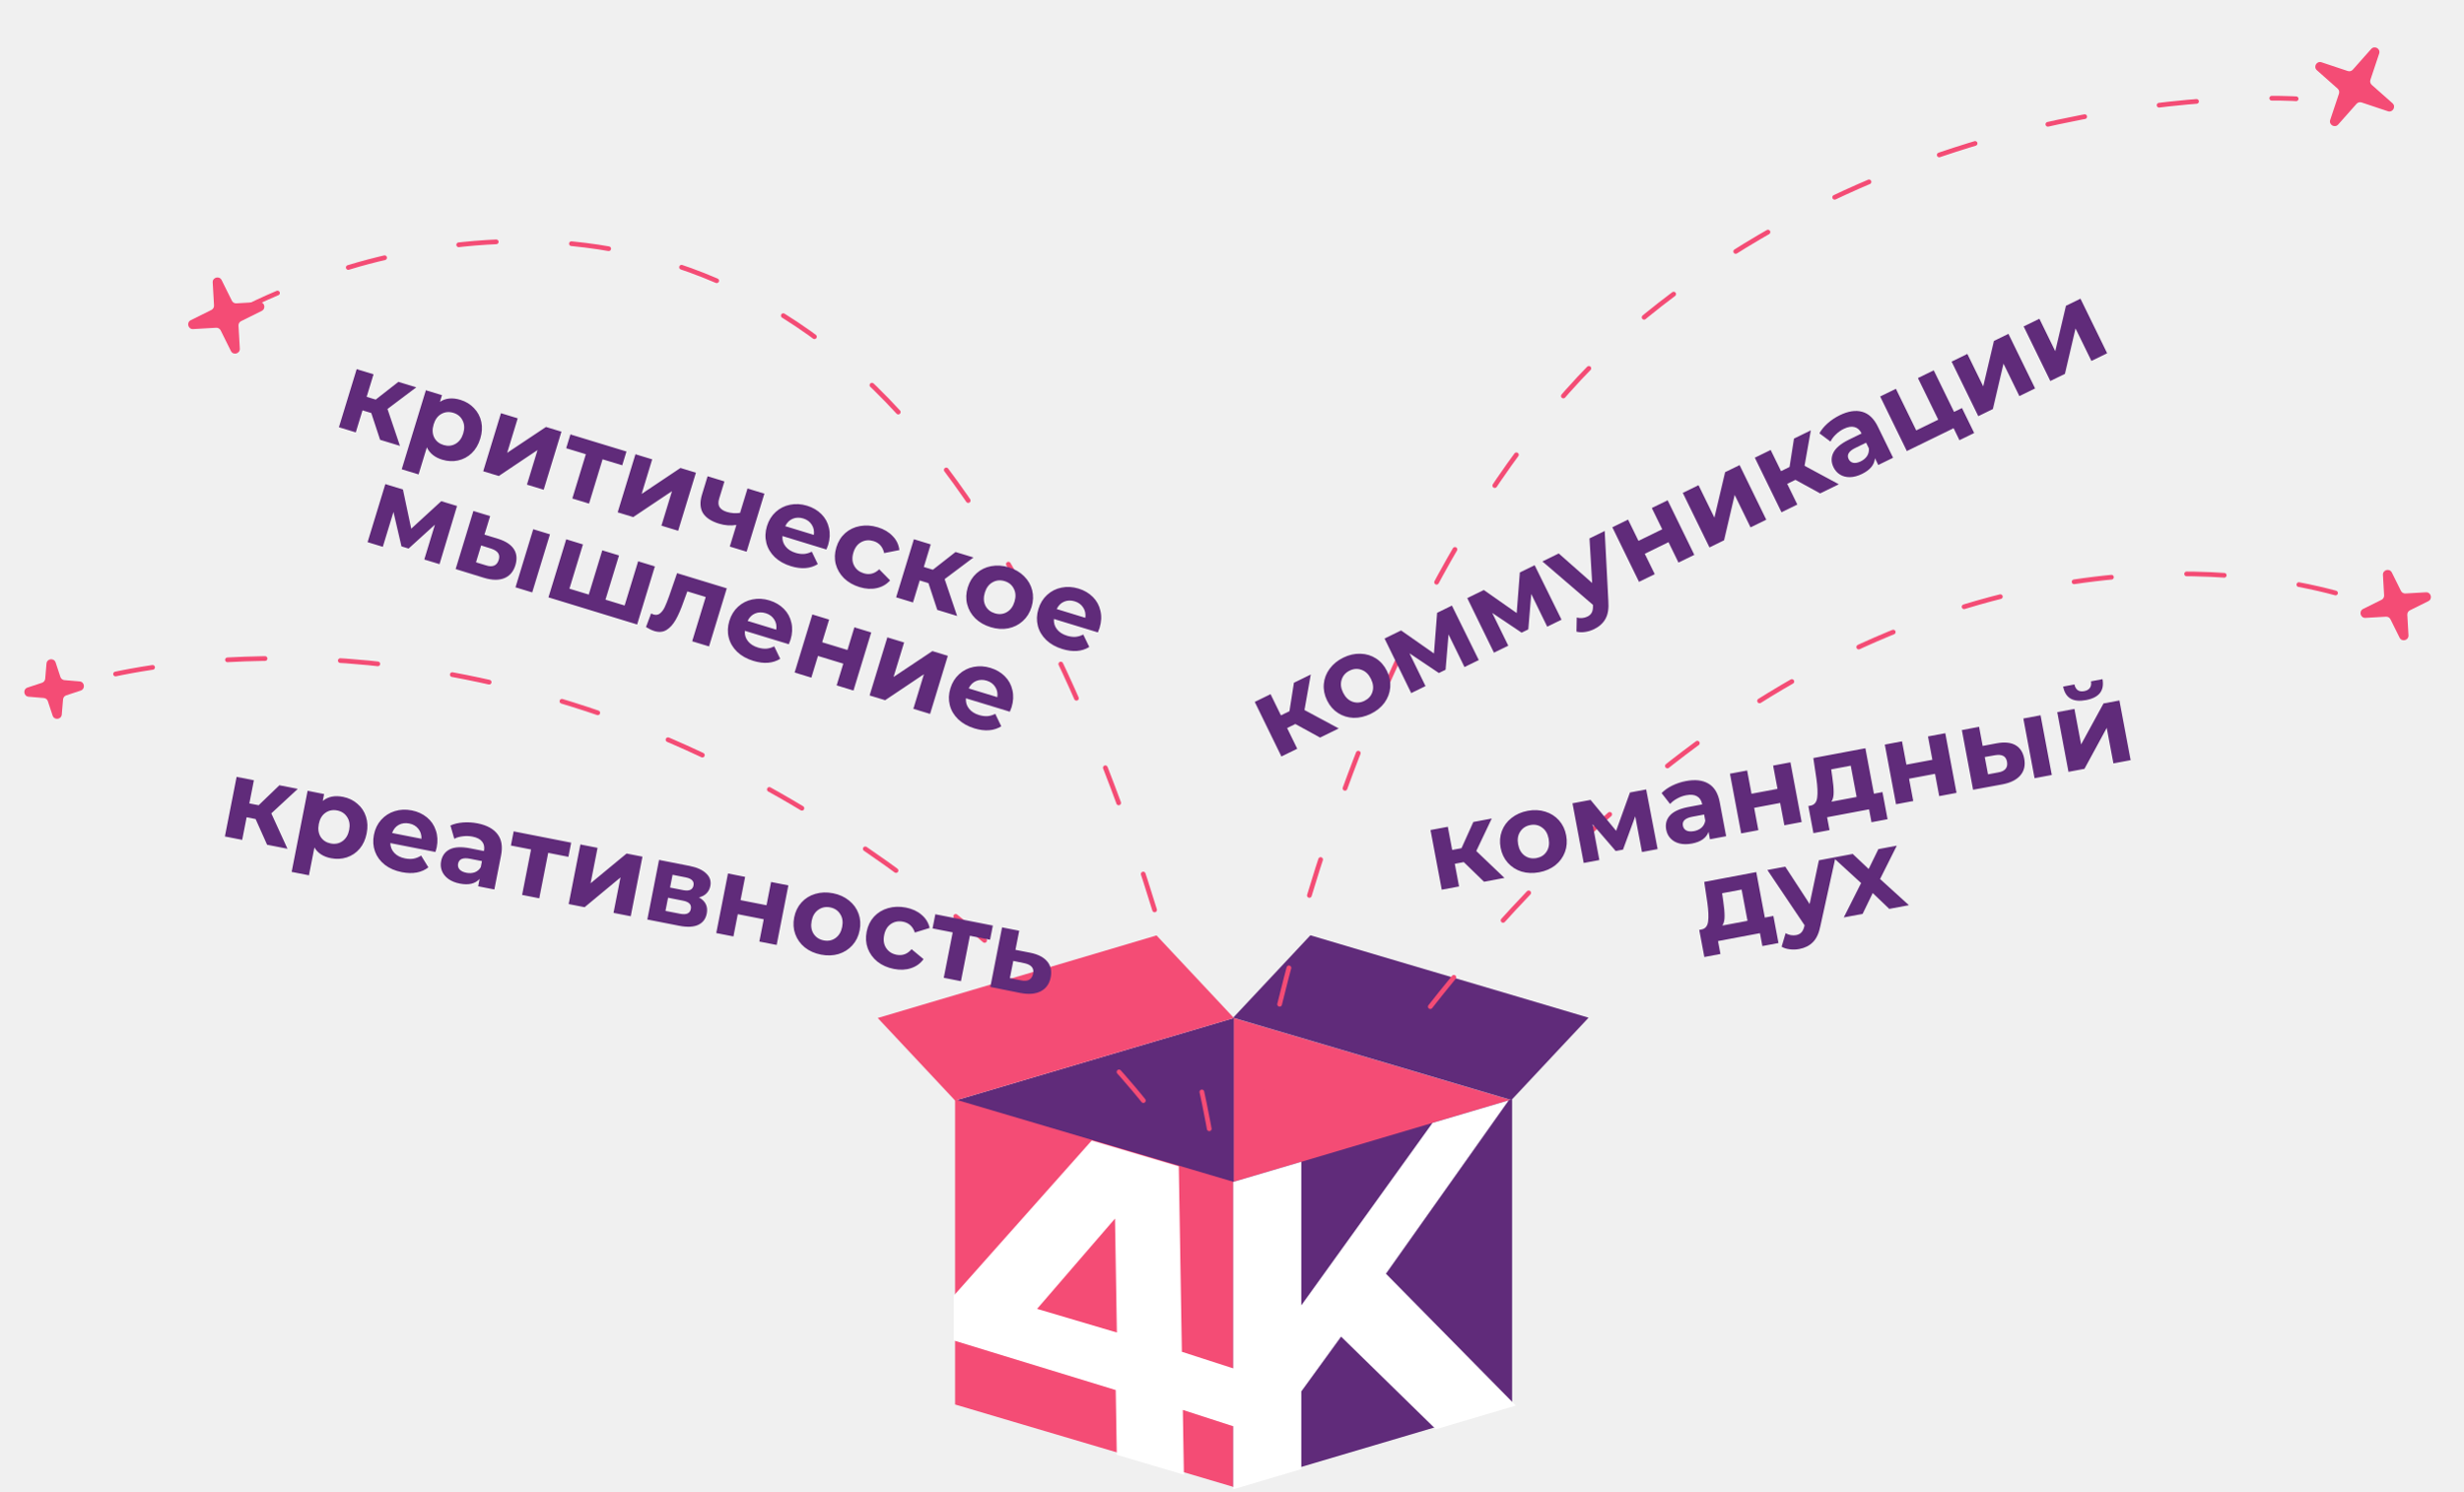
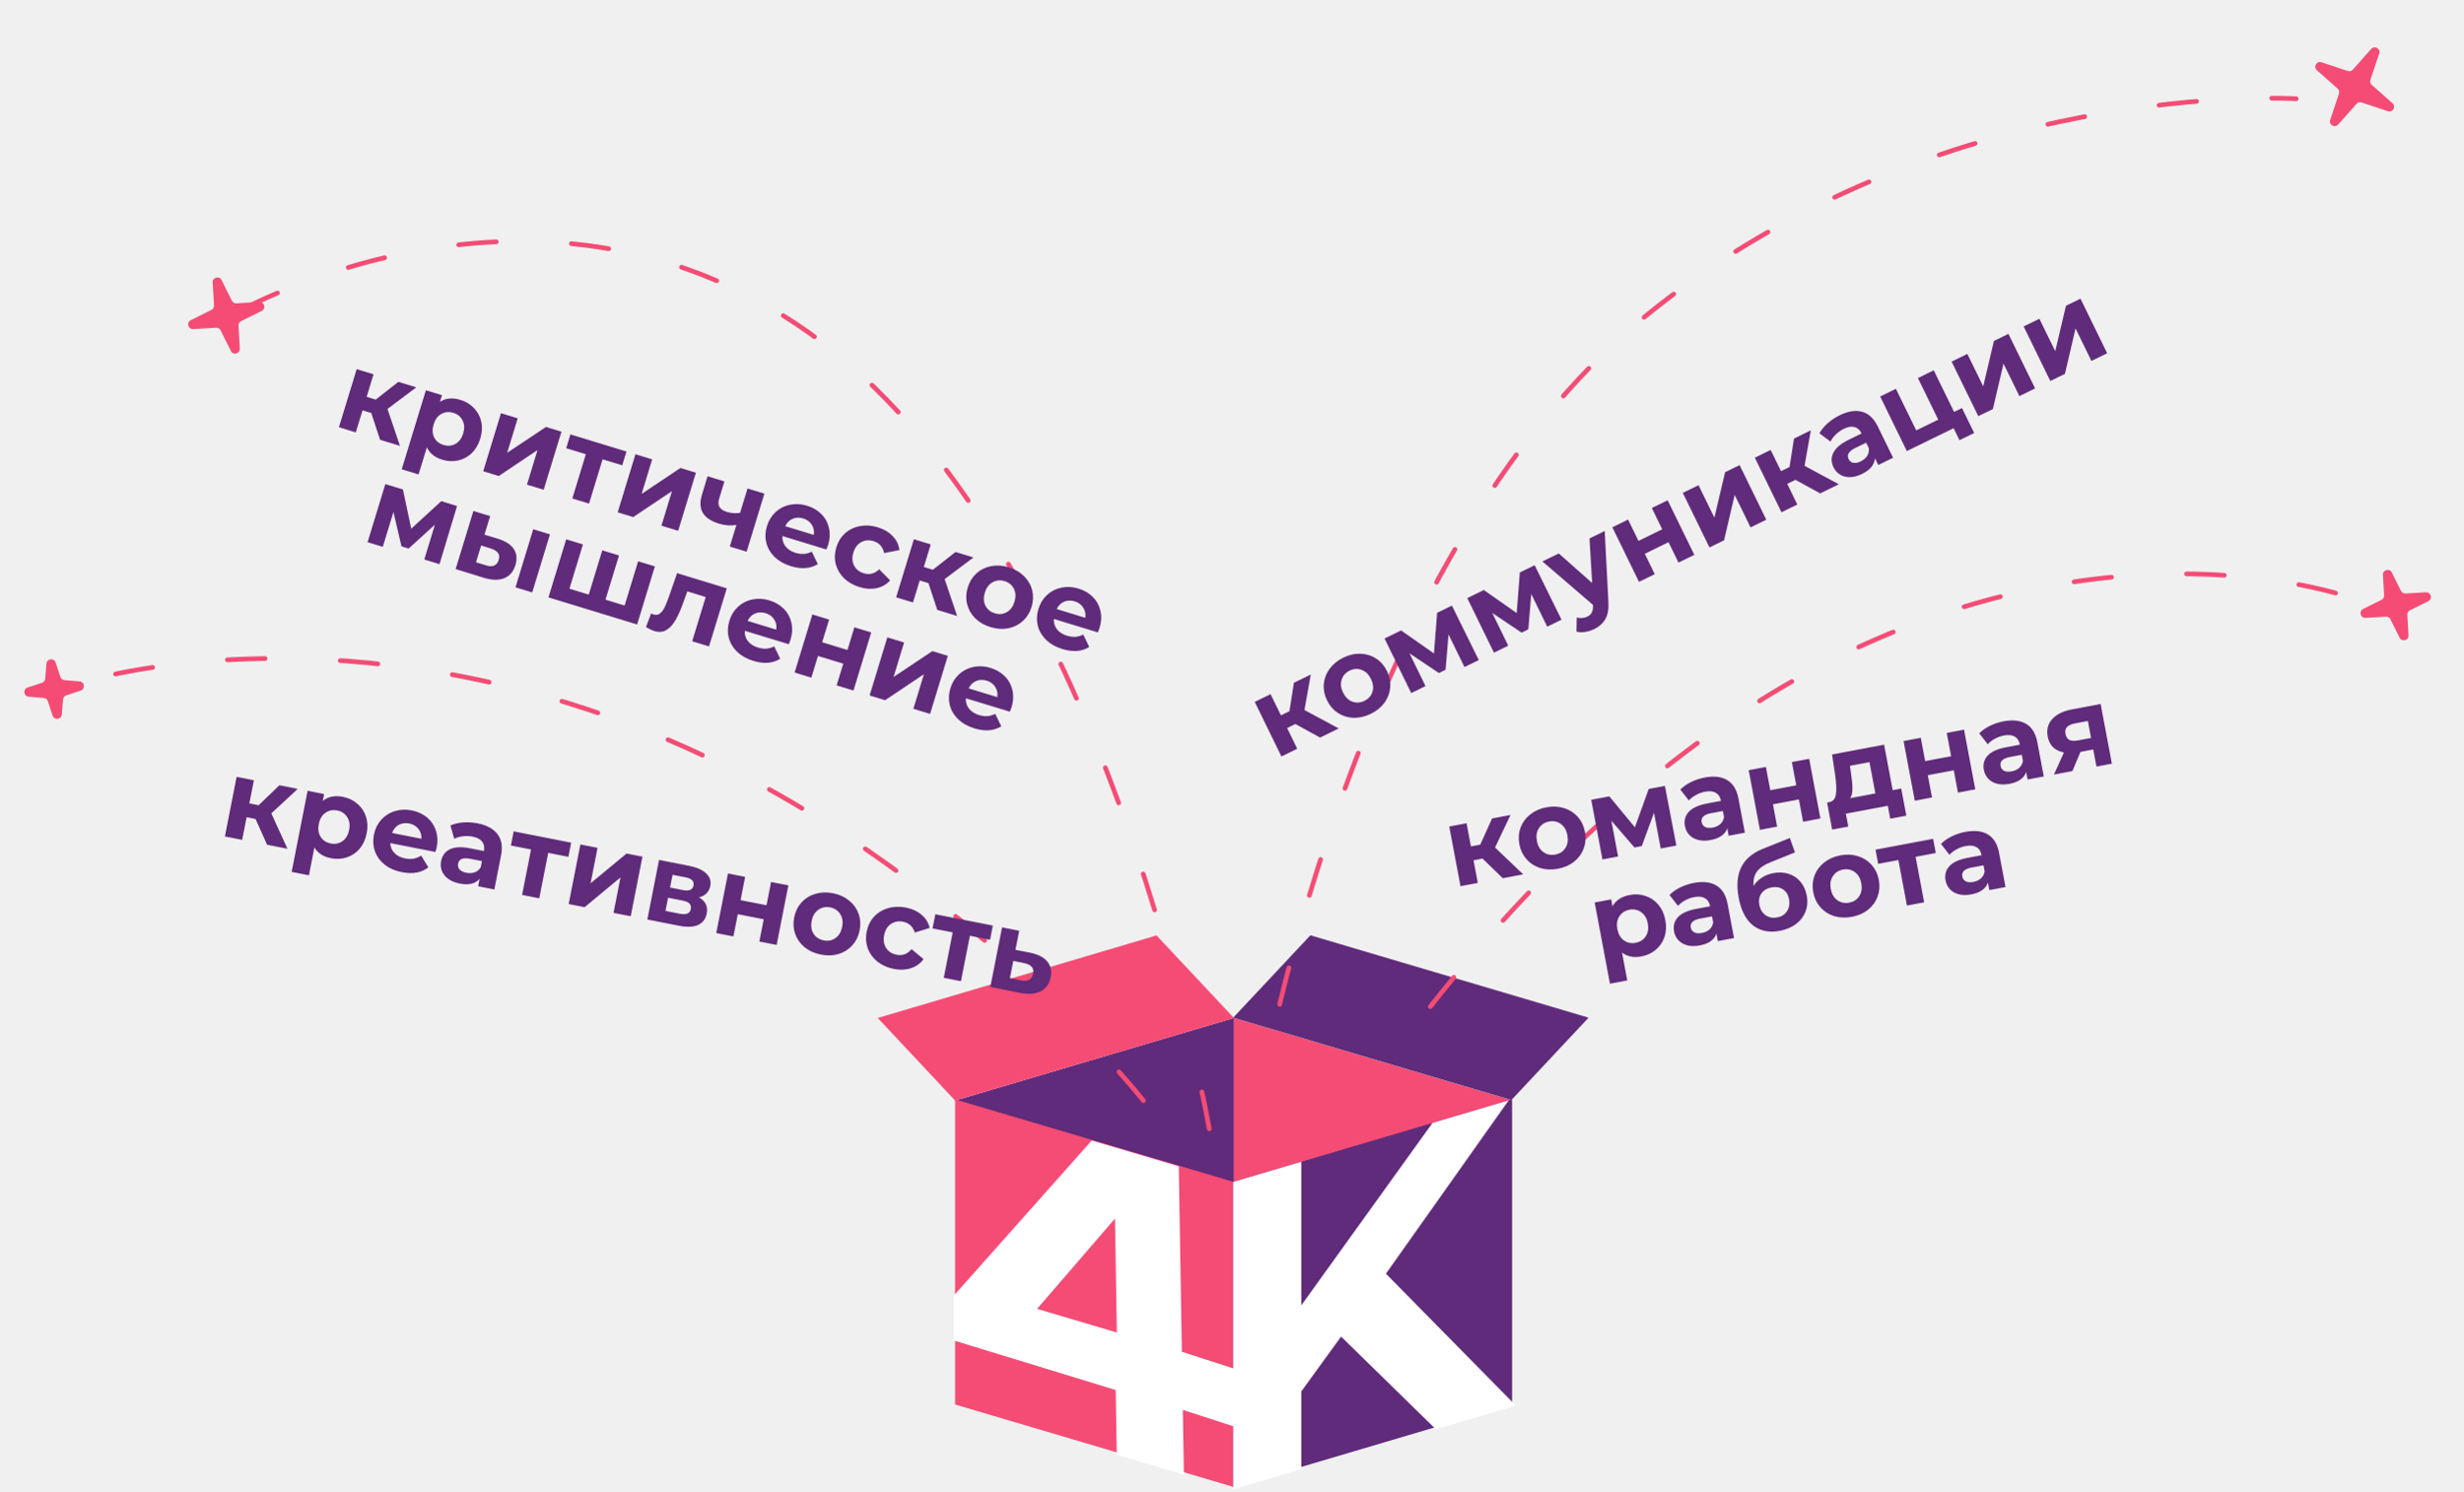
<svg xmlns="http://www.w3.org/2000/svg" width="606" height="367" viewBox="0 0 606 367" fill="none">
  <path d="M235.473 270.752L303.681 250.548V325.207L235.473 345.411V270.752Z" fill="#602B7A" />
  <path d="M234.992 270.611L303.594 290.932V366.021L234.992 345.701V270.611Z" fill="#F44C75" />
  <path d="M303.593 250.573L371.664 270.737V345.256L303.593 325.092V250.573Z" fill="#F44C75" />
  <path d="M234.992 270.887L215.957 250.566L284.558 230.246L303.594 250.567L234.992 270.887Z" fill="#F44C75" />
  <path d="M371.861 270.766L390.854 250.49L322.405 230.215L303.412 250.49L371.861 270.766Z" fill="#602B7A" />
  <path d="M303.422 290.921L372.034 270.597V345.698L303.422 366.022V290.921Z" fill="#602B7A" />
  <path fill-rule="evenodd" clip-rule="evenodd" d="M291.02 347.036L304.429 351.377L304.192 337.065L290.782 332.723L290.025 287.074L268.606 280.729L234.646 318.933L234.646 329.935L274.511 342.146L274.776 358.085L291.284 362.975L291.02 347.036ZM274.332 299.94L255.154 322.169L274.796 327.988L274.332 299.94Z" fill="white" />
  <path d="M320.174 342.477L329.96 328.988L353.28 351.796L372.957 345.968L340.995 313.509L371.187 270.852L352.448 276.403L320.174 321.297V285.963L303.412 290.928V366.568L320.174 361.603V342.477Z" fill="white" />
  <path d="M583.407 12.053C584.243 11.11 585.77 11.992 585.371 13.187L583.214 19.653C583.068 20.093 583.198 20.578 583.545 20.886L588.645 25.407C589.588 26.242 588.706 27.77 587.511 27.371L581.046 25.214C580.606 25.067 580.121 25.197 579.813 25.544L575.292 30.645C574.456 31.588 572.929 30.706 573.327 29.511L575.484 23.045C575.631 22.605 575.501 22.12 575.154 21.813L570.053 17.292C569.11 16.456 569.992 14.928 571.188 15.327L577.653 17.484C578.093 17.631 578.578 17.501 578.886 17.154L583.407 12.053Z" fill="#F44C75" />
  <path d="M11.436 163.333C11.542 162.077 13.294 161.871 13.689 163.068L14.86 166.616C15.006 167.057 15.4 167.368 15.862 167.407L19.586 167.722C20.841 167.828 21.048 169.58 19.851 169.975L16.302 171.146C15.862 171.292 15.551 171.686 15.512 172.148L15.197 175.872C15.091 177.127 13.339 177.334 12.944 176.137L11.773 172.588C11.627 172.148 11.233 171.837 10.771 171.798L7.047 171.483C5.792 171.377 5.585 169.625 6.782 169.23L10.33 168.058C10.771 167.913 11.082 167.519 11.121 167.057L11.436 163.333Z" fill="#F44C75" />
  <path d="M586.297 141.502C586.224 140.244 587.929 139.792 588.489 140.92L590.733 145.439C590.94 145.854 591.374 146.106 591.837 146.08L596.873 145.789C598.131 145.716 598.584 147.421 597.455 147.981L592.937 150.225C592.521 150.431 592.269 150.866 592.296 151.329L592.587 156.365C592.66 157.623 590.955 158.075 590.394 156.947L588.15 152.429C587.944 152.013 587.51 151.761 587.047 151.788L582.01 152.079C580.752 152.151 580.3 150.447 581.428 149.886L585.947 147.642C586.362 147.436 586.614 147.002 586.588 146.539L586.297 141.502Z" fill="#F44C75" />
  <path d="M52.331 69.516C52.258 68.258 53.963 67.806 54.524 68.934L57.047 74.014C57.253 74.43 57.687 74.682 58.15 74.655L63.813 74.328C65.071 74.255 65.523 75.96 64.395 76.52L59.315 79.043C58.899 79.25 58.647 79.684 58.674 80.147L59.001 85.81C59.074 87.067 57.369 87.52 56.808 86.391L54.285 81.311C54.079 80.896 53.645 80.644 53.182 80.67L47.519 80.998C46.261 81.07 45.809 79.365 46.938 78.805L52.018 76.282C52.433 76.076 52.685 75.641 52.658 75.178L52.331 69.516Z" fill="#F44C75" />
  <path d="M335.727 270.343C335.727 270.343 382.863 194.643 454.967 160.363C525.586 126.791 579.996 147.629 579.996 147.629" stroke="#F44C75" stroke-width="1.158" stroke-linecap="round" stroke-linejoin="round" stroke-dasharray="9.26 18.52" />
  <path d="M281.315 270.896C281.315 270.896 231.275 207.09 154.728 178.196C79.759 149.898 21.996 167.462 21.996 167.462" stroke="#F44C75" stroke-width="1.158" stroke-linecap="round" stroke-linejoin="round" stroke-dasharray="9.26 18.52" />
  <path d="M309.1 274.369C309.1 274.369 330.95 137.852 405.105 77.606C477.731 18.602 564.946 24.311 564.946 24.311" stroke="#F44C75" stroke-width="1.158" stroke-linecap="round" stroke-linejoin="round" stroke-dasharray="9.26 18.52" />
  <path d="M297.523 277.842C297.523 277.842 273.331 138.301 202.593 84.51C133.314 31.828 55.568 78.333 55.568 78.333" stroke="#F44C75" stroke-width="1.158" stroke-linecap="round" stroke-linejoin="round" stroke-dasharray="9.26 18.52" />
  <path d="M62.882 201.592L60.674 201.158L59.58 206.719L55.327 205.883L58.213 191.216L62.465 192.053L61.344 197.75L63.635 198.201L68.736 193.286L73.261 194.176L66.752 200.202L70.73 208.913L65.714 207.926L62.882 201.592ZM84.389 196.139C85.752 196.407 86.925 196.968 87.909 197.822C88.914 198.662 89.622 199.717 90.033 200.987C90.447 202.239 90.506 203.619 90.209 205.128C89.912 206.636 89.333 207.9 88.472 208.92C87.614 209.922 86.559 210.63 85.307 211.044C84.077 211.444 82.781 211.51 81.418 211.242C79.546 210.874 78.19 209.993 77.35 208.601L76.004 215.444L71.751 214.607L75.677 194.652L79.739 195.451L79.406 197.141C80.71 196.076 82.371 195.742 84.389 196.139ZM81.368 207.608C82.458 207.822 83.42 207.634 84.254 207.043C85.109 206.437 85.659 205.516 85.902 204.28C86.145 203.044 85.984 201.993 85.418 201.127C84.874 200.246 84.056 199.698 82.966 199.484C81.876 199.269 80.903 199.465 80.047 200.07C79.214 200.661 78.675 201.575 78.432 202.811C78.189 204.047 78.34 205.105 78.883 205.986C79.449 206.853 80.277 207.393 81.368 207.608ZM107.437 208.573C107.426 208.628 107.324 209.004 107.13 209.702L96.034 207.52C96.056 208.468 96.387 209.278 97.028 209.952C97.67 210.626 98.545 211.072 99.654 211.29C100.417 211.44 101.111 211.463 101.735 211.359C102.382 211.241 103.007 210.987 103.613 210.596L105.393 213.495C103.701 214.804 101.528 215.198 98.874 214.676C97.22 214.351 95.82 213.745 94.673 212.858C93.529 211.954 92.725 210.861 92.259 209.58C91.794 208.299 91.704 206.932 91.99 205.478C92.273 204.042 92.863 202.818 93.761 201.805C94.68 200.778 95.793 200.063 97.1 199.659C98.428 199.24 99.828 199.176 101.3 199.466C102.736 199.748 103.975 200.313 105.016 201.16C106.058 202.006 106.791 203.076 107.217 204.368C107.664 205.645 107.737 207.047 107.437 208.573ZM100.694 202.688C99.731 202.499 98.869 202.612 98.107 203.029C97.346 203.445 96.799 204.112 96.468 205.028L103.692 206.449C103.729 205.494 103.474 204.679 102.927 204.005C102.384 203.313 101.64 202.874 100.694 202.688ZM117.492 202.651C119.763 203.098 121.401 203.986 122.404 205.316C123.411 206.628 123.7 208.375 123.271 210.556L121.624 218.925L117.644 218.142L118.003 216.315C116.935 217.521 115.311 217.91 113.13 217.48C112.003 217.259 111.059 216.875 110.298 216.329C109.556 215.786 109.032 215.136 108.728 214.378C108.425 213.619 108.357 212.813 108.525 211.959C108.793 210.596 109.513 209.624 110.684 209.042C111.874 208.465 113.541 208.387 115.686 208.809L119.066 209.474C119.248 208.547 119.106 207.782 118.639 207.181C118.176 206.561 117.381 206.141 116.254 205.919C115.473 205.765 114.675 205.74 113.862 205.845C113.07 205.934 112.37 206.136 111.76 206.451L110.818 203.179C111.729 202.773 112.769 202.524 113.938 202.433C115.126 202.346 116.31 202.419 117.492 202.651ZM114.756 214.827C115.483 214.97 116.161 214.934 116.789 214.717C117.42 214.483 117.918 214.062 118.283 213.454L118.578 211.954L115.661 211.381C113.916 211.037 112.931 211.438 112.706 212.583C112.599 213.128 112.722 213.606 113.076 214.015C113.451 214.41 114.011 214.681 114.756 214.827ZM139.84 210.898L134.878 209.922L132.679 221.1L128.454 220.268L130.653 209.091L125.691 208.115L126.377 204.626L140.526 207.409L139.84 210.898ZM142.793 207.855L147.019 208.686L145.303 217.41L154.161 210.091L158.06 210.858L155.174 225.525L150.949 224.694L152.665 215.97L143.834 223.294L139.908 222.522L142.793 207.855ZM171.974 220.873C173.586 221.794 174.221 223.127 173.878 224.872C173.617 226.199 172.915 227.127 171.772 227.658C170.63 228.188 169.068 228.258 167.087 227.868L159.263 226.329L162.148 211.662L169.645 213.137C171.481 213.498 172.85 214.117 173.754 214.993C174.661 215.851 174.997 216.88 174.761 218.08C174.618 218.807 174.3 219.414 173.807 219.903C173.337 220.376 172.726 220.7 171.974 220.873ZM164.861 218.454L168.078 219.087C169.568 219.38 170.417 219 170.625 217.946C170.828 216.91 170.185 216.245 168.695 215.952L165.478 215.319L164.861 218.454ZM167.301 224.909C168.864 225.217 169.751 224.834 169.962 223.762C170.073 223.198 169.971 222.754 169.658 222.428C169.348 222.084 168.802 221.835 168.021 221.681L164.368 220.962L163.73 224.206L167.301 224.909ZM179.107 214.999L183.332 215.83L182.206 221.555L188.585 222.81L189.711 217.085L193.964 217.922L191.079 232.588L186.826 231.752L187.904 226.272L181.525 225.017L180.447 230.497L176.221 229.665L179.107 214.999ZM201.977 234.959C200.432 234.655 199.105 234.063 197.994 233.184C196.905 232.29 196.128 231.203 195.662 229.922C195.197 228.641 195.107 227.274 195.393 225.82C195.679 224.366 196.28 223.134 197.196 222.125C198.112 221.116 199.241 220.413 200.584 220.017C201.949 219.606 203.404 219.552 204.948 219.856C206.493 220.16 207.81 220.759 208.899 221.652C209.992 222.528 210.771 223.606 211.236 224.887C211.701 226.168 211.791 227.535 211.505 228.989C211.219 230.443 210.618 231.675 209.702 232.684C208.786 233.693 207.655 234.405 206.309 234.82C204.966 235.216 203.522 235.263 201.977 234.959ZM202.664 231.469C203.754 231.684 204.716 231.496 205.55 230.904C206.405 230.299 206.955 229.378 207.198 228.142C207.441 226.906 207.279 225.855 206.714 224.989C206.17 224.108 205.352 223.56 204.262 223.345C203.171 223.131 202.198 223.326 201.343 223.932C200.491 224.52 199.944 225.431 199.701 226.667C199.458 227.903 199.617 228.963 200.179 229.848C200.745 230.714 201.573 231.255 202.664 231.469ZM219.924 238.489C218.361 238.182 217.015 237.587 215.886 236.704C214.779 235.806 213.983 234.716 213.5 233.431C213.034 232.15 212.945 230.783 213.231 229.329C213.517 227.875 214.118 226.643 215.033 225.634C215.967 224.629 217.115 223.929 218.476 223.536C219.859 223.129 221.332 223.079 222.895 223.386C224.439 223.69 225.72 224.282 226.736 225.161C227.774 226.026 228.439 227.11 228.73 228.414L225.083 229.537C224.584 228.042 223.617 227.153 222.181 226.87C221.072 226.652 220.083 226.835 219.213 227.419C218.343 228.003 217.785 228.922 217.538 230.176C217.291 231.43 217.46 232.492 218.044 233.362C218.628 234.232 219.474 234.776 220.583 234.994C222.037 235.28 223.269 234.824 224.278 233.626L227.223 236.074C226.467 237.134 225.443 237.876 224.151 238.302C222.878 238.731 221.468 238.793 219.924 238.489ZM243.589 231.308L238.627 230.332L236.428 241.51L232.203 240.678L234.402 229.501L229.44 228.525L230.126 225.035L244.275 227.819L243.589 231.308ZM253.553 234.514C255.458 234.908 256.835 235.632 257.685 236.686C258.538 237.723 258.813 239.013 258.509 240.558C258.191 242.176 257.37 243.326 256.046 244.01C254.744 244.679 253.066 244.811 251.012 244.407L243.657 242.932L246.542 228.265L250.768 229.096L249.845 233.785L253.553 234.514ZM251.226 241.306C252.04 241.485 252.701 241.436 253.209 241.158C253.716 240.88 254.042 240.378 254.185 239.651C254.324 238.942 254.208 238.381 253.836 237.968C253.483 237.559 252.89 237.263 252.057 237.08L249.309 236.511L248.472 240.764L251.226 241.306Z" fill="#602B7A" />
  <path d="M318.708 178.209L316.686 179.197L319.174 184.29L315.279 186.192L308.718 172.761L312.613 170.859L315.162 176.076L317.259 175.052L318.355 168.054L322.499 166.029L320.952 174.763L329.384 179.302L324.791 181.546L318.708 178.209ZM337.271 175.697C335.856 176.388 334.441 176.718 333.024 176.689C331.617 176.634 330.34 176.237 329.196 175.498C328.051 174.758 327.154 173.723 326.503 172.391C325.853 171.06 325.588 169.715 325.708 168.358C325.828 167 326.304 165.758 327.134 164.631C327.973 163.479 329.1 162.557 330.515 161.866C331.929 161.175 333.341 160.857 334.748 160.911C336.148 160.949 337.42 161.338 338.565 162.077C339.709 162.817 340.607 163.852 341.257 165.184C341.908 166.515 342.173 167.86 342.053 169.217C341.932 170.575 341.461 171.825 340.639 172.969C339.808 174.096 338.686 175.006 337.271 175.697ZM335.71 172.501C336.709 172.013 337.361 171.282 337.669 170.307C337.984 169.308 337.866 168.242 337.313 167.111C336.76 165.979 335.997 165.239 335.022 164.89C334.056 164.517 333.074 164.574 332.076 165.062C331.077 165.549 330.42 166.293 330.104 167.293C329.78 168.275 329.895 169.333 330.448 170.464C331.001 171.596 331.768 172.345 332.751 172.71C333.725 173.059 334.711 172.989 335.71 172.501ZM360.323 164.188L356.396 156.15L355.67 164.853L354.022 165.658L346.798 160.808L350.737 168.871L347.217 170.591L340.655 157.16L344.725 155.172L352.811 160.838L353.587 150.842L357.232 149.062L363.843 162.469L360.323 164.188ZM380.68 154.244L376.753 146.205L376.027 154.909L374.379 155.714L367.154 150.863L371.094 158.927L367.574 160.646L361.012 147.215L365.082 145.227L373.168 150.894L373.944 140.898L377.589 139.117L384.2 152.524L380.68 154.244ZM394.825 130.697L395.723 147.916C395.863 149.764 395.63 151.229 395.023 152.308C394.434 153.38 393.498 154.228 392.216 154.854C391.517 155.196 390.774 155.425 389.986 155.542C389.198 155.659 388.494 155.632 387.874 155.46L387.943 151.994C388.373 152.114 388.816 152.156 389.272 152.118C389.744 152.073 390.172 151.957 390.555 151.77C391.088 151.51 391.455 151.165 391.658 150.736C391.869 150.324 391.961 149.753 391.935 149.024L391.924 148.875L379.497 138.185L383.516 136.222L391.737 143.493L391.081 132.527L394.825 130.697ZM396.704 129.78L400.574 127.889L403.135 133.132L408.977 130.278L406.415 125.036L410.31 123.133L416.871 136.564L412.977 138.467L410.525 133.449L404.684 136.302L407.135 141.32L403.265 143.211L396.704 129.78ZM414.038 121.312L417.908 119.422L421.81 127.41L424.448 116.226L428.018 114.483L434.579 127.914L430.71 129.804L426.807 121.815L424.194 132.987L420.599 134.743L414.038 121.312ZM441.752 118.102L439.73 119.089L442.218 124.182L438.323 126.085L431.762 112.654L435.657 110.751L438.205 115.969L440.302 114.944L441.398 107.946L445.543 105.922L443.996 114.655L452.428 119.194L447.835 121.438L441.752 118.102ZM452.656 102.2C454.736 101.183 456.578 100.902 458.181 101.356C459.775 101.793 461.061 103.01 462.036 105.008L465.78 112.672L462.135 114.452L461.318 112.78C461.196 114.386 460.136 115.676 458.139 116.652C457.107 117.156 456.123 117.42 455.186 117.445C454.267 117.461 453.457 117.259 452.757 116.838C452.056 116.418 451.515 115.816 451.133 115.034C450.523 113.786 450.51 112.576 451.092 111.405C451.691 110.226 452.973 109.157 454.936 108.198L458.032 106.685C457.617 105.837 457.042 105.314 456.307 105.116C455.563 104.902 454.676 105.047 453.644 105.551C452.928 105.901 452.278 106.363 451.692 106.938C451.116 107.487 450.68 108.071 450.384 108.69L447.657 106.652C448.137 105.778 448.816 104.952 449.693 104.173C450.586 103.386 451.574 102.728 452.656 102.2ZM457.832 113.555C458.498 113.23 459.015 112.792 459.385 112.24C459.746 111.672 459.889 111.035 459.813 110.33L459.142 108.957L456.471 110.262C454.873 111.043 454.33 111.957 454.842 113.006C455.086 113.505 455.473 113.811 456.002 113.923C456.54 114.011 457.15 113.889 457.832 113.555ZM482.731 100.433L485.731 106.575L482.111 108.343L480.672 105.397L469.163 111.019L462.602 97.588L466.472 95.698L471.472 105.933L476.889 103.287L471.889 93.051L475.784 91.149L480.784 101.384L482.731 100.433ZM480.18 89.001L484.05 87.111L487.952 95.1L490.59 83.916L494.16 82.172L500.721 95.603L496.852 97.493L492.949 89.504L490.336 100.676L486.741 102.432L480.18 89.001ZM497.904 80.343L501.773 78.453L505.676 86.442L508.314 75.258L511.884 73.514L518.445 86.945L514.576 88.835L510.673 80.846L508.06 92.018L504.465 93.774L497.904 80.343Z" fill="#602B7A" />
-   <path d="M360.151 212.2L357.939 212.616L358.987 218.186L354.728 218.987L351.964 204.297L356.223 203.496L357.297 209.203L359.591 208.771L362.504 202.314L367.036 201.461L363.228 209.472L370.155 216.085L365.131 217.03L360.151 212.2ZM378.715 214.701C377.168 214.992 375.716 214.935 374.358 214.531C373.015 214.105 371.89 213.384 370.982 212.367C370.075 211.35 369.484 210.114 369.21 208.658C368.936 207.201 369.037 205.835 369.513 204.558C369.989 203.281 370.777 202.209 371.877 201.342C372.991 200.454 374.322 199.865 375.869 199.573C377.417 199.282 378.862 199.35 380.205 199.776C381.544 200.183 382.668 200.895 383.575 201.912C384.483 202.929 385.073 204.165 385.347 205.621C385.621 207.078 385.52 208.444 385.044 209.721C384.568 210.998 383.782 212.079 382.686 212.964C381.586 213.831 380.263 214.409 378.715 214.701ZM378.058 211.205C379.15 211 379.973 210.468 380.528 209.61C381.098 208.73 381.266 207.671 381.033 206.433C380.8 205.195 380.26 204.279 379.413 203.685C378.581 203.068 377.619 202.863 376.527 203.069C375.435 203.274 374.604 203.817 374.034 204.697C373.461 205.558 373.291 206.608 373.524 207.846C373.757 209.084 374.299 210.009 375.149 210.622C375.996 211.216 376.966 211.411 378.058 211.205ZM403.994 209.718L402.34 200.926L399.331 209.126L397.529 209.465L391.85 202.871L393.509 211.691L389.659 212.415L386.895 197.725L391.346 196.888L397.64 204.496L401.039 195.064L405.026 194.314L407.844 208.994L403.994 209.718ZM414.826 192.244C417.102 191.816 418.952 192.033 420.377 192.896C421.799 193.74 422.715 195.255 423.126 197.439L424.703 205.822L420.717 206.572L420.373 204.743C419.828 206.259 418.464 207.222 416.28 207.633C415.151 207.845 414.132 207.839 413.223 207.614C412.332 207.386 411.605 206.977 411.041 206.385C410.477 205.794 410.115 205.07 409.954 204.215C409.697 202.85 410.005 201.68 410.877 200.705C411.767 199.727 413.287 199.036 415.435 198.632L418.82 197.995C418.646 197.067 418.23 196.41 417.573 196.024C416.913 195.621 416.019 195.525 414.89 195.738C414.107 195.885 413.358 196.158 412.641 196.557C411.939 196.934 411.364 197.381 410.915 197.899L408.825 195.211C409.52 194.496 410.394 193.879 411.446 193.361C412.516 192.839 413.643 192.467 414.826 192.244ZM416.805 204.566C417.533 204.429 418.149 204.143 418.652 203.709C419.151 203.257 419.457 202.681 419.57 201.982L419.288 200.48L416.366 201.029C414.619 201.358 413.853 202.096 414.069 203.243C414.171 203.789 414.463 204.186 414.943 204.435C415.438 204.663 416.059 204.706 416.805 204.566ZM425.64 190.436L429.872 189.639L430.951 195.374L437.34 194.171L436.261 188.437L440.521 187.636L443.285 202.326L439.025 203.127L437.993 197.639L431.603 198.841L432.636 204.33L428.404 205.126L425.64 190.436ZM463.17 194.966L464.424 201.629L460.464 202.373L459.868 199.206L449.547 201.148L450.143 204.315L446.184 205.06L444.93 198.398L445.531 198.285C446.438 198.095 446.965 197.44 447.112 196.319C447.259 195.198 447.195 193.656 446.92 191.691L446.155 186.576L458.961 184.167L461.068 195.362L463.17 194.966ZM450.826 191.267C451.052 192.77 451.163 194.011 451.16 194.992C451.174 195.97 450.99 196.749 450.61 197.329L456.808 196.163L455.359 188.463L450.554 189.367L450.826 191.267ZM463.744 183.267L467.977 182.47L469.056 188.204L475.445 187.002L474.366 181.268L478.626 180.467L481.39 195.157L477.13 195.958L476.097 190.47L469.708 191.672L470.741 197.161L466.508 197.957L463.744 183.267ZM491.314 182.942C493.229 182.601 494.757 182.756 495.897 183.409C497.038 184.061 497.755 185.17 498.05 186.736C498.358 188.374 498.041 189.744 497.098 190.844C496.156 191.945 494.665 192.688 492.626 193.071L485.467 194.39L482.703 179.7L486.936 178.903L487.819 183.6L491.314 182.942ZM497.83 176.854L502.063 176.057L504.827 190.748L500.594 191.544L497.83 176.854ZM491.674 190.112C492.496 189.976 493.092 189.685 493.46 189.239C493.829 188.793 493.944 188.205 493.807 187.477C493.674 186.767 493.358 186.29 492.859 186.044C492.379 185.795 491.718 185.741 490.878 185.88L488.333 186.33L489.134 190.59L491.674 190.112ZM506.169 175.285L510.401 174.489L512.045 183.226L517.555 173.143L521.46 172.408L524.223 187.098L519.991 187.894L518.347 179.157L512.865 189.235L508.933 189.975L506.169 175.285ZM513.243 172.314C510.039 172.917 508.163 171.809 507.614 168.991L510.399 168.467C510.537 169.101 510.804 169.569 511.2 169.871C511.611 170.152 512.144 170.231 512.8 170.107C513.455 169.984 513.923 169.717 514.204 169.306C514.5 168.874 514.587 168.339 514.467 167.702L517.307 167.167C517.82 169.992 516.465 171.708 513.243 172.314ZM436.328 225.455L437.581 232.117L433.622 232.862L433.026 229.695L422.705 231.637L423.3 234.804L419.341 235.549L418.088 228.887L418.688 228.774C419.595 228.584 420.122 227.929 420.269 226.808C420.417 225.687 420.352 224.144 420.077 222.179L419.313 217.065L432.119 214.655L434.225 225.85L436.328 225.455ZM423.984 221.755C424.21 223.258 424.321 224.5 424.317 225.481C424.331 226.459 424.148 227.237 423.767 227.818L429.965 226.652L428.517 218.952L423.711 219.856L423.984 221.755ZM451.619 210.986L447.918 227.826C447.563 229.646 446.95 230.996 446.078 231.876C445.226 232.752 444.098 233.323 442.697 233.586C441.932 233.73 441.154 233.754 440.364 233.658C439.573 233.561 438.901 233.349 438.349 233.019L439.335 229.695C439.718 229.925 440.134 230.082 440.583 230.167C441.051 230.249 441.494 230.25 441.913 230.171C442.495 230.062 442.941 229.827 443.251 229.467C443.563 229.126 443.804 228.6 443.972 227.89L444 227.743L434.854 214.141L439.25 213.314L445.248 222.504L447.524 211.757L451.619 210.986ZM464.841 223.709L460.771 219.81L458.287 224.942L453.646 225.815L457.906 217.352L451.073 211.089L455.851 210.19L459.771 213.892L462.159 209.004L466.691 208.151L462.581 216.359L469.674 222.8L464.841 223.709Z" fill="#602B7A" />
+   <path d="M364.764 211.332L362.552 211.748L363.6 217.318L359.341 218.12L356.577 203.429L360.836 202.628L361.91 208.335L364.204 207.903L367.117 201.446L371.649 200.594L367.841 208.604L374.768 215.217L369.744 216.162L364.764 211.332ZM383.328 213.833C381.781 214.124 380.329 214.067 378.971 213.663C377.628 213.237 376.503 212.516 375.595 211.499C374.688 210.482 374.097 209.246 373.823 207.79C373.549 206.333 373.65 204.967 374.126 203.69C374.602 202.413 375.39 201.341 376.49 200.475C377.604 199.586 378.935 198.997 380.482 198.706C382.03 198.414 383.475 198.482 384.818 198.908C386.157 199.315 387.281 200.027 388.188 201.044C389.096 202.061 389.686 203.297 389.96 204.754C390.234 206.21 390.133 207.576 389.657 208.853C389.182 210.13 388.395 211.211 387.299 212.096C386.199 212.963 384.876 213.541 383.328 213.833ZM382.671 210.338C383.763 210.132 384.587 209.6 385.141 208.742C385.711 207.862 385.879 206.803 385.646 205.565C385.413 204.327 384.873 203.411 384.027 202.817C383.194 202.2 382.232 201.995 381.14 202.201C380.048 202.406 379.217 202.949 378.647 203.829C378.074 204.69 377.904 205.74 378.137 206.978C378.37 208.216 378.912 209.141 379.762 209.754C380.609 210.348 381.579 210.543 382.671 210.338ZM408.607 208.85L406.953 200.058L403.944 208.258L402.142 208.597L396.463 202.004L398.122 210.823L394.272 211.547L391.508 196.857L395.959 196.02L402.253 203.628L405.652 194.196L409.639 193.446L412.457 208.126L408.607 208.85ZM419.439 191.376C421.715 190.948 423.565 191.165 424.99 192.028C426.412 192.873 427.328 194.387 427.739 196.571L429.316 204.954L425.33 205.704L424.986 203.875C424.442 205.391 423.077 206.354 420.893 206.765C419.764 206.977 418.745 206.971 417.836 206.747C416.945 206.518 416.218 206.109 415.654 205.517C415.09 204.926 414.728 204.203 414.567 203.347C414.31 201.982 414.618 200.812 415.49 199.837C416.38 198.859 417.9 198.168 420.048 197.764L423.433 197.127C423.259 196.199 422.843 195.542 422.186 195.157C421.526 194.753 420.632 194.657 419.503 194.87C418.72 195.017 417.971 195.29 417.254 195.689C416.552 196.066 415.977 196.513 415.528 197.031L413.439 194.343C414.133 193.628 415.007 193.011 416.059 192.493C417.129 191.971 418.256 191.599 419.439 191.376ZM421.418 203.698C422.147 203.561 422.762 203.275 423.265 202.842C423.764 202.389 424.07 201.814 424.183 201.114L423.901 199.612L420.979 200.162C419.232 200.49 418.466 201.228 418.682 202.375C418.784 202.921 419.076 203.319 419.556 203.567C420.051 203.795 420.672 203.838 421.418 203.698ZM430.253 189.568L434.485 188.772L435.564 194.506L441.953 193.303L440.875 187.569L445.134 186.768L447.898 201.458L443.638 202.26L442.606 196.771L436.216 197.973L437.249 203.462L433.017 204.258L430.253 189.568ZM467.783 194.098L469.037 200.761L465.077 201.506L464.481 198.338L454.16 200.28L454.756 203.447L450.797 204.192L449.543 197.53L450.144 197.417C451.051 197.227 451.578 196.572 451.725 195.451C451.872 194.33 451.808 192.788 451.533 190.823L450.768 185.708L463.574 183.299L465.681 194.494L467.783 194.098ZM455.439 190.399C455.665 191.902 455.777 193.144 455.773 194.124C455.787 195.102 455.604 195.881 455.223 196.461L461.421 195.295L459.972 187.595L455.167 188.499L455.439 190.399ZM468.357 182.399L472.59 181.602L473.669 187.337L480.058 186.134L478.979 180.4L483.239 179.599L486.003 194.289L481.743 195.09L480.71 189.602L474.321 190.804L475.354 196.293L471.121 197.089L468.357 182.399ZM492.982 177.54C495.258 177.111 497.108 177.329 498.533 178.192C499.955 179.036 500.871 180.551 501.282 182.735L502.859 191.118L498.873 191.868L498.528 190.038C497.984 191.554 496.62 192.518 494.436 192.929C493.307 193.141 492.288 193.135 491.379 192.91C490.488 192.682 489.76 192.272 489.197 191.681C488.633 191.09 488.271 190.366 488.11 189.511C487.853 188.145 488.161 186.975 489.033 186.001C489.923 185.023 491.442 184.332 493.59 183.928L496.976 183.291C496.801 182.362 496.386 181.705 495.729 181.32C495.069 180.917 494.174 180.821 493.046 181.033C492.263 181.181 491.513 181.454 490.797 181.852C490.095 182.229 489.519 182.677 489.07 183.195L486.981 180.506C487.676 179.791 488.55 179.175 489.602 178.656C490.672 178.134 491.799 177.762 492.982 177.54ZM494.961 189.861C495.689 189.724 496.305 189.439 496.807 189.005C497.307 188.553 497.613 187.977 497.726 187.277L497.444 185.775L494.522 186.325C492.774 186.654 492.009 187.392 492.224 188.539C492.327 189.085 492.619 189.482 493.099 189.731C493.594 189.958 494.215 190.002 494.961 189.861ZM516.847 173.276L519.611 187.966L515.816 188.68L515.025 184.475L511.885 185.066L509.891 189.795L505.358 190.648L507.812 185.21C506.718 185.001 505.827 184.575 505.14 183.932C504.469 183.266 504.032 182.397 503.83 181.323C503.504 179.593 503.873 178.148 504.936 176.987C506.014 175.804 507.646 175.007 509.83 174.596L516.847 173.276ZM510.564 178.048C509.654 178.22 508.993 178.514 508.582 178.93C508.188 179.344 508.06 179.914 508.197 180.642C508.334 181.371 508.653 181.866 509.155 182.13C509.672 182.372 510.386 182.408 511.296 182.236L514.49 181.635L513.704 177.458L510.564 178.048ZM400.999 220.284C402.364 220.027 403.662 220.113 404.892 220.541C406.137 220.948 407.186 221.664 408.039 222.691C408.889 223.7 409.455 224.96 409.74 226.471C410.024 227.982 409.955 229.371 409.534 230.637C409.109 231.886 408.393 232.935 407.384 233.784C406.39 234.612 405.21 235.154 403.845 235.411C401.97 235.764 400.384 235.45 399.088 234.469L400.377 241.322L396.117 242.124L392.357 222.136L396.425 221.371L396.744 223.064C397.56 221.591 398.978 220.664 400.999 220.284ZM402.45 232.055C403.542 231.849 404.366 231.317 404.921 230.459C405.49 229.579 405.658 228.52 405.426 227.283C405.193 226.045 404.653 225.129 403.806 224.534C402.974 223.918 402.011 223.712 400.919 223.918C399.827 224.123 398.996 224.666 398.427 225.546C397.872 226.404 397.711 227.452 397.944 228.69C398.177 229.928 398.709 230.855 399.541 231.471C400.388 232.066 401.358 232.26 402.45 232.055ZM416.769 217.317C419.044 216.889 420.895 217.106 422.32 217.969C423.741 218.814 424.658 220.328 425.069 222.513L426.646 230.895L422.659 231.645L422.315 229.816C421.771 231.332 420.407 232.295 418.222 232.706C417.094 232.919 416.075 232.912 415.166 232.688C414.275 232.459 413.547 232.05 412.984 231.458C412.42 230.867 412.058 230.144 411.897 229.288C411.64 227.923 411.947 226.753 412.82 225.778C413.71 224.8 415.229 224.109 417.377 223.705L420.763 223.068C420.588 222.14 420.173 221.483 419.516 221.098C418.856 220.694 417.961 220.599 416.833 220.811C416.05 220.958 415.3 221.231 414.584 221.63C413.882 222.007 413.306 222.454 412.857 222.972L410.768 220.284C411.463 219.569 412.336 218.952 413.389 218.434C414.459 217.912 415.586 217.54 416.769 217.317ZM418.748 229.639C419.476 229.502 420.091 229.216 420.594 228.783C421.093 228.331 421.4 227.755 421.513 227.055L421.23 225.553L418.309 226.103C416.561 226.431 415.795 227.169 416.011 228.316C416.114 228.862 416.405 229.26 416.886 229.509C417.381 229.736 418.002 229.779 418.748 229.639ZM436.264 214.921C437.666 214.658 438.95 214.718 440.115 215.102C441.277 215.467 442.238 216.116 442.997 217.047C443.775 217.975 444.292 219.122 444.549 220.487C444.813 221.889 444.702 223.201 444.215 224.423C443.744 225.624 442.955 226.639 441.848 227.47C440.738 228.282 439.409 228.833 437.862 229.124C435.295 229.607 433.121 229.168 431.338 227.807C429.57 226.425 428.386 224.141 427.787 220.955C427.232 218.006 427.428 215.538 428.373 213.551C429.333 211.542 431.091 210.014 433.646 208.968L440.374 206.26L441.636 209.811L435.696 212.201C434.083 212.844 432.939 213.625 432.263 214.543C431.606 215.459 431.337 216.631 431.455 218.06C431.962 217.248 432.627 216.576 433.451 216.045C434.271 215.494 435.209 215.12 436.264 214.921ZM437.268 225.815C438.36 225.61 439.167 225.09 439.689 224.257C440.229 223.42 440.396 222.456 440.191 221.364C439.982 220.253 439.479 219.434 438.682 218.905C437.903 218.373 436.968 218.21 435.876 218.415C434.765 218.624 433.935 219.12 433.385 219.902C432.834 220.684 432.664 221.63 432.873 222.741C433.082 223.851 433.599 224.696 434.424 225.276C435.246 225.837 436.194 226.017 437.268 225.815ZM455.641 225.666C454.093 225.957 452.641 225.901 451.283 225.497C449.94 225.071 448.815 224.349 447.907 223.333C447 222.316 446.409 221.08 446.135 219.623C445.861 218.167 445.962 216.8 446.438 215.523C446.914 214.247 447.702 213.175 448.802 212.308C449.916 211.42 451.247 210.83 452.795 210.539C454.342 210.248 455.787 210.315 457.13 210.741C458.469 211.149 459.593 211.861 460.5 212.878C461.408 213.894 461.999 215.131 462.273 216.587C462.547 218.044 462.446 219.41 461.97 220.687C461.494 221.964 460.707 223.045 459.611 223.93C458.511 224.796 457.188 225.375 455.641 225.666ZM454.983 222.171C456.075 221.966 456.899 221.434 457.453 220.576C458.023 219.696 458.191 218.637 457.958 217.399C457.725 216.161 457.186 215.245 456.339 214.65C455.506 214.034 454.544 213.829 453.452 214.034C452.36 214.24 451.529 214.782 450.96 215.662C450.387 216.524 450.217 217.574 450.449 218.812C450.682 220.05 451.224 220.975 452.074 221.588C452.921 222.182 453.891 222.377 454.983 222.171ZM476.287 209.964L471.317 210.899L473.423 222.094L469.191 222.891L467.085 211.696L462.115 212.631L461.458 209.135L475.629 206.469L476.287 209.964ZM483.565 204.75C485.841 204.322 487.691 204.539 489.116 205.402C490.538 206.246 491.454 207.761 491.865 209.945L493.442 218.328L489.456 219.078L489.112 217.249C488.567 218.765 487.203 219.728 485.019 220.139C483.89 220.351 482.871 220.345 481.962 220.12C481.071 219.892 480.344 219.482 479.78 218.891C479.216 218.3 478.854 217.576 478.693 216.721C478.436 215.356 478.744 214.186 479.616 213.211C480.506 212.233 482.025 211.542 484.173 211.138L487.559 210.501C487.385 209.573 486.969 208.916 486.312 208.53C485.652 208.127 484.758 208.031 483.629 208.244C482.846 208.391 482.097 208.664 481.38 209.063C480.678 209.44 480.103 209.887 479.654 210.405L477.564 207.717C478.259 207.002 479.133 206.385 480.185 205.867C481.255 205.345 482.382 204.973 483.565 204.75ZM485.544 217.072C486.272 216.935 486.888 216.649 487.39 216.215C487.89 215.763 488.196 215.187 488.309 214.488L488.027 212.986L485.105 213.535C483.358 213.864 482.592 214.602 482.808 215.749C482.91 216.295 483.202 216.692 483.682 216.941C484.177 217.169 484.798 217.212 485.544 217.072Z" fill="#602B7A" />
  <path d="M91.341 101.655L89.189 100.998L87.533 106.419L83.388 105.153L87.754 90.857L91.9 92.123L90.204 97.676L92.436 98.358L98.011 93.989L102.422 95.337L95.333 100.667L98.401 109.738L93.512 108.245L91.341 101.655ZM113.292 98.424C114.62 98.83 115.73 99.508 116.622 100.458C117.536 101.396 118.133 102.517 118.412 103.823C118.696 105.11 118.614 106.49 118.165 107.96C117.716 109.43 117.011 110.629 116.05 111.555C115.095 112.464 113.973 113.061 112.685 113.346C111.421 113.618 110.124 113.551 108.795 113.145C106.971 112.588 105.712 111.574 105.018 110.103L102.981 116.773L98.836 115.507L104.777 96.056L108.736 97.265L108.233 98.913C109.639 97.986 111.325 97.824 113.292 98.424ZM109.117 109.525C110.18 109.85 111.156 109.76 112.046 109.257C112.958 108.742 113.599 107.882 113.967 106.677C114.335 105.473 114.281 104.411 113.807 103.491C113.355 102.559 112.598 101.931 111.535 101.606C110.473 101.282 109.485 101.377 108.572 101.892C107.682 102.395 107.054 103.249 106.686 104.454C106.318 105.658 106.36 106.727 106.811 107.658C107.285 108.578 108.054 109.2 109.117 109.525ZM123.254 101.699L127.372 102.957L124.775 111.46L134.334 105.084L138.134 106.244L133.768 120.54L129.649 119.282L132.246 110.779L122.714 117.164L118.887 115.995L123.254 101.699ZM153.091 114.531L148.255 113.054L144.927 123.949L140.808 122.691L144.136 111.796L139.3 110.319L140.339 106.918L154.13 111.13L153.091 114.531ZM156.339 111.805L160.458 113.063L157.861 121.566L167.42 115.189L171.22 116.35L166.853 130.646L162.735 129.388L165.332 120.885L155.799 127.27L151.973 126.101L156.339 111.805ZM188.066 121.495L183.699 135.791L179.554 134.525L181.177 129.211C179.789 129.445 178.368 129.34 176.915 128.897C174.984 128.307 173.656 127.426 172.929 126.255C172.225 125.072 172.154 123.559 172.717 121.717L174.089 117.226L178.234 118.492L176.944 122.717C176.678 123.585 176.708 124.282 177.032 124.807C177.373 125.337 177.969 125.732 178.819 125.992C179.9 126.322 180.989 126.403 182.086 126.234L183.92 120.229L188.066 121.495ZM203.744 134.157C203.728 134.21 203.587 134.574 203.323 135.248L192.508 131.945C192.433 132.89 192.68 133.731 193.249 134.466C193.818 135.202 194.643 135.735 195.724 136.065C196.468 136.292 197.156 136.386 197.788 136.347C198.443 136.295 199.091 136.106 199.733 135.779L201.208 138.844C199.391 139.974 197.19 140.144 194.603 139.354C192.991 138.862 191.66 138.116 190.609 137.117C189.564 136.101 188.875 134.932 188.543 133.61C188.21 132.288 188.261 130.919 188.694 129.502C189.121 128.102 189.833 126.945 190.829 126.029C191.849 125.101 193.029 124.502 194.37 124.234C195.734 123.953 197.133 124.032 198.568 124.471C199.968 124.898 201.142 125.586 202.092 126.535C203.042 127.483 203.662 128.622 203.954 129.95C204.268 131.267 204.198 132.669 203.744 134.157ZM197.637 127.614C196.698 127.327 195.829 127.352 195.028 127.689C194.228 128.026 193.617 128.633 193.194 129.511L200.235 131.662C200.37 130.715 200.199 129.878 199.724 129.152C199.254 128.408 198.558 127.896 197.637 127.614ZM211.492 144.512C209.968 144.047 208.69 143.318 207.657 142.324C206.647 141.319 205.968 140.152 205.618 138.825C205.285 137.504 205.336 136.134 205.768 134.717C206.201 133.3 206.925 132.136 207.939 131.226C208.971 130.321 210.183 129.742 211.577 129.49C212.995 129.226 214.465 129.326 215.988 129.791C217.494 130.251 218.708 130.971 219.629 131.949C220.573 132.915 221.124 134.062 221.28 135.388L217.538 136.133C217.194 134.595 216.322 133.612 214.923 133.184C213.842 132.854 212.839 132.935 211.914 133.428C210.989 133.92 210.34 134.777 209.967 135.999C209.594 137.222 209.653 138.295 210.145 139.22C210.637 140.145 211.424 140.773 212.504 141.103C213.921 141.536 215.193 141.208 216.32 140.119L219 142.855C218.14 143.831 217.045 144.466 215.717 144.757C214.406 145.054 212.998 144.972 211.492 144.512ZM228.433 143.528L226.281 142.871L224.625 148.291L220.48 147.025L224.846 132.729L228.992 133.995L227.295 139.549L229.527 140.231L235.103 135.862L239.514 137.209L232.425 142.539L235.493 151.611L230.604 150.118L228.433 143.528ZM243.719 154.356C242.213 153.896 240.953 153.172 239.937 152.184C238.945 151.184 238.283 150.023 237.951 148.701C237.618 147.379 237.669 146.01 238.102 144.593C238.535 143.176 239.258 142.012 240.272 141.101C241.286 140.191 242.481 139.607 243.857 139.349C245.257 139.08 246.709 139.175 248.215 139.635C249.721 140.095 250.97 140.825 251.962 141.825C252.96 142.807 253.625 143.959 253.957 145.281C254.289 146.603 254.239 147.972 253.806 149.389C253.373 150.807 252.65 151.97 251.636 152.881C250.622 153.791 249.424 154.384 248.042 154.659C246.666 154.917 245.225 154.816 243.719 154.356ZM244.758 150.954C245.821 151.279 246.797 151.19 247.687 150.687C248.599 150.172 249.24 149.312 249.607 148.107C249.975 146.902 249.922 145.84 249.448 144.921C248.996 143.989 248.239 143.361 247.176 143.036C246.113 142.711 245.126 142.807 244.213 143.322C243.306 143.819 242.668 144.671 242.3 145.875C241.932 147.08 241.983 148.151 242.452 149.088C242.926 150.008 243.695 150.63 244.758 150.954ZM270.538 154.558C270.522 154.611 270.382 154.975 270.118 155.65L259.303 152.347C259.227 153.292 259.474 154.132 260.043 154.868C260.613 155.603 261.438 156.136 262.518 156.466C263.262 156.694 263.95 156.787 264.582 156.748C265.237 156.696 265.885 156.507 266.528 156.18L268.003 159.245C266.186 160.375 263.984 160.545 261.397 159.755C259.785 159.263 258.454 158.517 257.403 157.519C256.358 156.502 255.669 155.333 255.337 154.011C255.005 152.69 255.055 151.32 255.488 149.903C255.915 148.504 256.627 147.346 257.624 146.43C258.643 145.502 259.823 144.904 261.164 144.635C262.528 144.355 263.927 144.434 265.362 144.872C266.762 145.299 267.936 145.987 268.886 146.936C269.836 147.885 270.457 149.023 270.748 150.352C271.063 151.668 270.993 153.07 270.538 154.558ZM264.431 148.016C263.492 147.729 262.623 147.754 261.823 148.09C261.023 148.427 260.411 149.034 259.988 149.912L267.03 152.063C267.164 151.116 266.993 150.28 266.518 149.554C266.048 148.81 265.352 148.297 264.431 148.016ZM104.386 137.706L106.999 129.15L100.53 135.018L98.776 134.482L96.804 126.007L94.182 134.59L90.435 133.445L94.802 119.149L99.133 120.472L101.179 130.132L108.566 123.353L112.446 124.538L108.133 138.851L104.386 137.706ZM122.594 132.635C124.448 133.221 125.73 134.067 126.437 135.174C127.145 136.281 127.266 137.596 126.801 139.12C126.314 140.714 125.398 141.78 124.052 142.318C122.706 142.856 121.041 142.822 119.057 142.216L112.103 140.063L116.47 125.767L120.588 127.025L119.192 131.596L122.594 132.635ZM131.191 130.264L135.31 131.522L130.943 145.818L126.824 144.56L131.191 130.264ZM119.586 139.153C120.378 139.414 121.04 139.433 121.574 139.208C122.107 138.984 122.482 138.517 122.698 137.809C122.909 137.118 122.851 136.548 122.523 136.099C122.213 135.656 121.653 135.301 120.844 135.034L118.381 134.253L117.115 138.398L119.586 139.153ZM161.121 139.406L156.755 153.702L134.939 147.038L139.305 132.742L143.424 134L140.097 144.895L144.853 146.348L148.181 135.453L152.299 136.711L148.972 147.606L153.675 149.042L157.003 138.148L161.121 139.406ZM178.811 144.809L174.444 159.104L170.299 157.838L173.627 146.944L169.109 145.564L168.205 148.048C167.561 149.904 166.908 151.409 166.245 152.562C165.583 153.716 164.825 154.549 163.971 155.063C163.117 155.577 162.123 155.661 160.989 155.314C160.387 155.13 159.702 154.805 158.934 154.338L160.185 151.002C160.458 151.124 160.656 151.204 160.78 151.242C161.4 151.431 161.929 151.35 162.365 150.999C162.825 150.636 163.213 150.125 163.53 149.467C163.853 148.791 164.217 147.885 164.622 146.75L166.587 141.075L178.811 144.809ZM194.495 157.472C194.479 157.525 194.338 157.889 194.074 158.564L183.259 155.26C183.184 156.206 183.43 157.046 184 157.782C184.569 158.517 185.394 159.05 186.475 159.38C187.219 159.607 187.907 159.701 188.539 159.662C189.194 159.61 189.842 159.421 190.484 159.094L191.959 162.159C190.142 163.289 187.94 163.459 185.354 162.669C183.742 162.177 182.411 161.431 181.36 160.432C180.315 159.416 179.626 158.247 179.294 156.925C178.961 155.604 179.012 154.234 179.445 152.817C179.872 151.417 180.584 150.26 181.58 149.344C182.6 148.416 183.78 147.818 185.121 147.549C186.485 147.269 187.884 147.347 189.319 147.786C190.718 148.213 191.893 148.901 192.843 149.85C193.793 150.798 194.413 151.937 194.705 153.265C195.019 154.582 194.949 155.984 194.495 157.472ZM188.388 150.929C187.449 150.643 186.579 150.668 185.779 151.004C184.979 151.341 184.368 151.948 183.945 152.826L190.986 154.977C191.121 154.03 190.95 153.194 190.475 152.467C190.005 151.723 189.309 151.211 188.388 150.929ZM199.872 151.241L203.991 152.499L202.286 158.08L208.504 159.979L210.208 154.399L214.354 155.665L209.987 169.961L205.842 168.694L207.473 163.353L201.255 161.454L199.624 166.795L195.505 165.537L199.872 151.241ZM218.322 156.877L222.441 158.135L219.844 166.638L229.403 160.261L233.203 161.422L228.836 175.718L224.717 174.46L227.314 165.956L217.782 172.341L213.955 171.173L218.322 156.877ZM248.885 174.085C248.869 174.138 248.729 174.502 248.465 175.176L237.65 171.873C237.574 172.818 237.821 173.659 238.39 174.394C238.96 175.13 239.785 175.663 240.865 175.993C241.609 176.22 242.297 176.314 242.929 176.275C243.584 176.223 244.232 176.034 244.875 175.707L246.35 178.772C244.533 179.902 242.331 180.072 239.744 179.282C238.132 178.79 236.801 178.044 235.75 177.045C234.705 176.029 234.016 174.86 233.684 173.538C233.352 172.216 233.402 170.847 233.835 169.43C234.262 168.03 234.974 166.873 235.971 165.957C236.99 165.029 238.17 164.43 239.511 164.162C240.875 163.881 242.274 163.96 243.709 164.398C245.109 164.826 246.283 165.514 247.233 166.463C248.183 167.411 248.804 168.55 249.095 169.878C249.41 171.194 249.34 172.597 248.885 174.085ZM242.778 167.542C241.839 167.255 240.97 167.28 240.17 167.617C239.37 167.954 238.758 168.561 238.335 169.439L245.377 171.59C245.511 170.643 245.34 169.806 244.865 169.08C244.395 168.336 243.699 167.823 242.778 167.542Z" fill="#602B7A" />
</svg>
